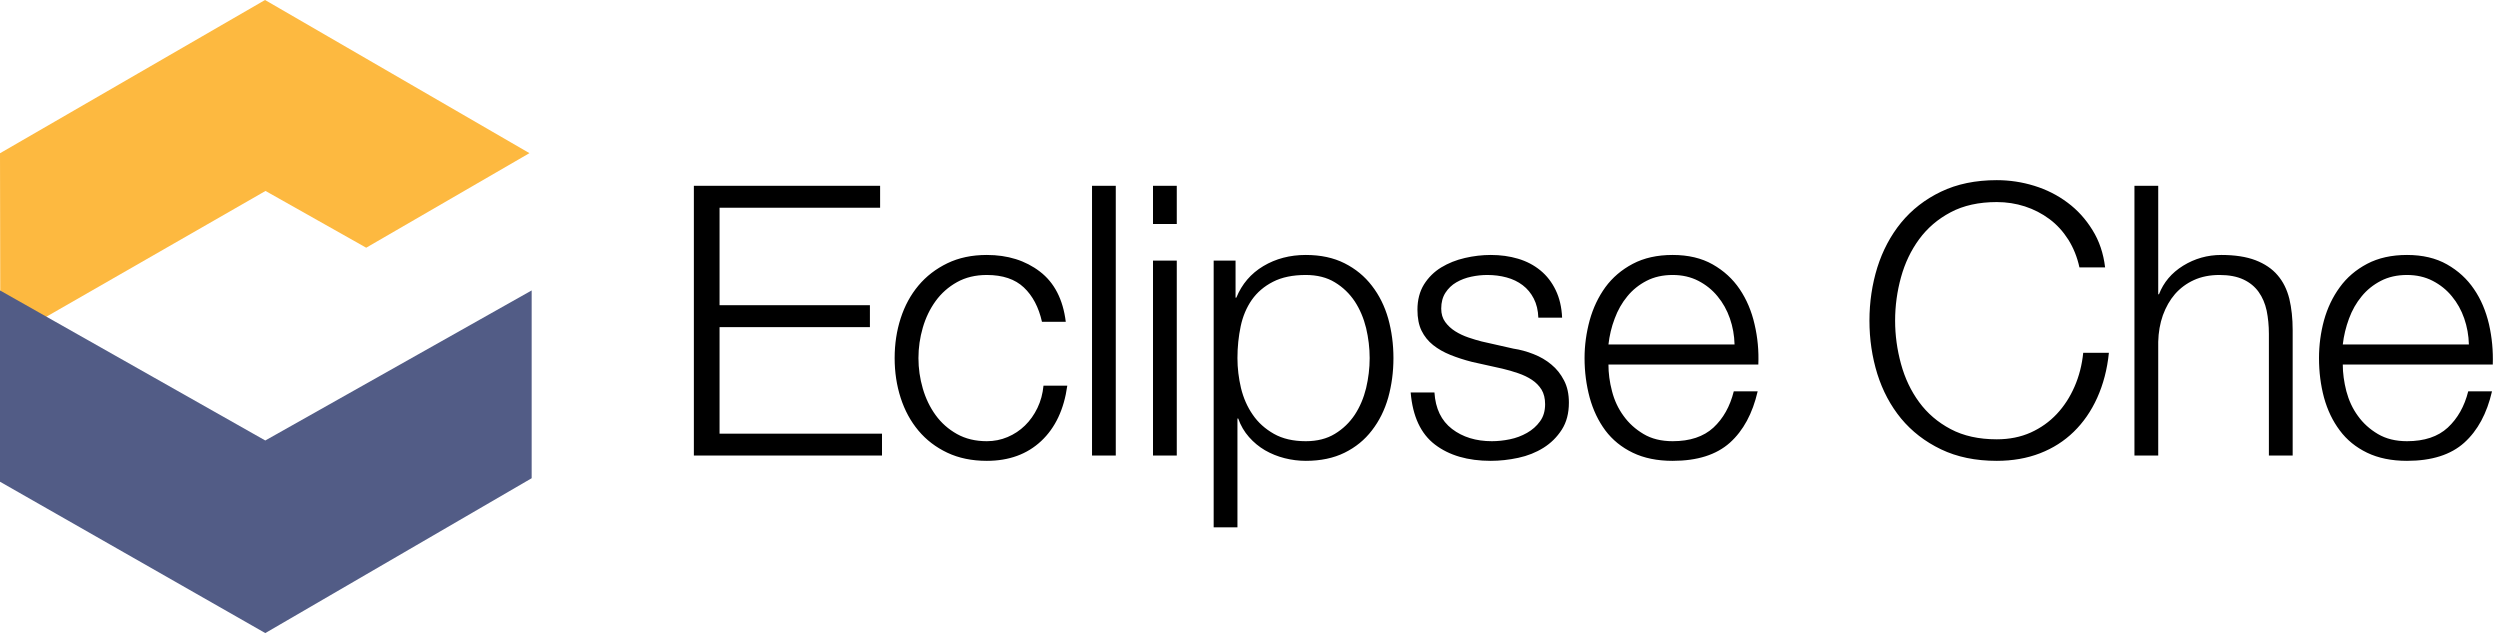
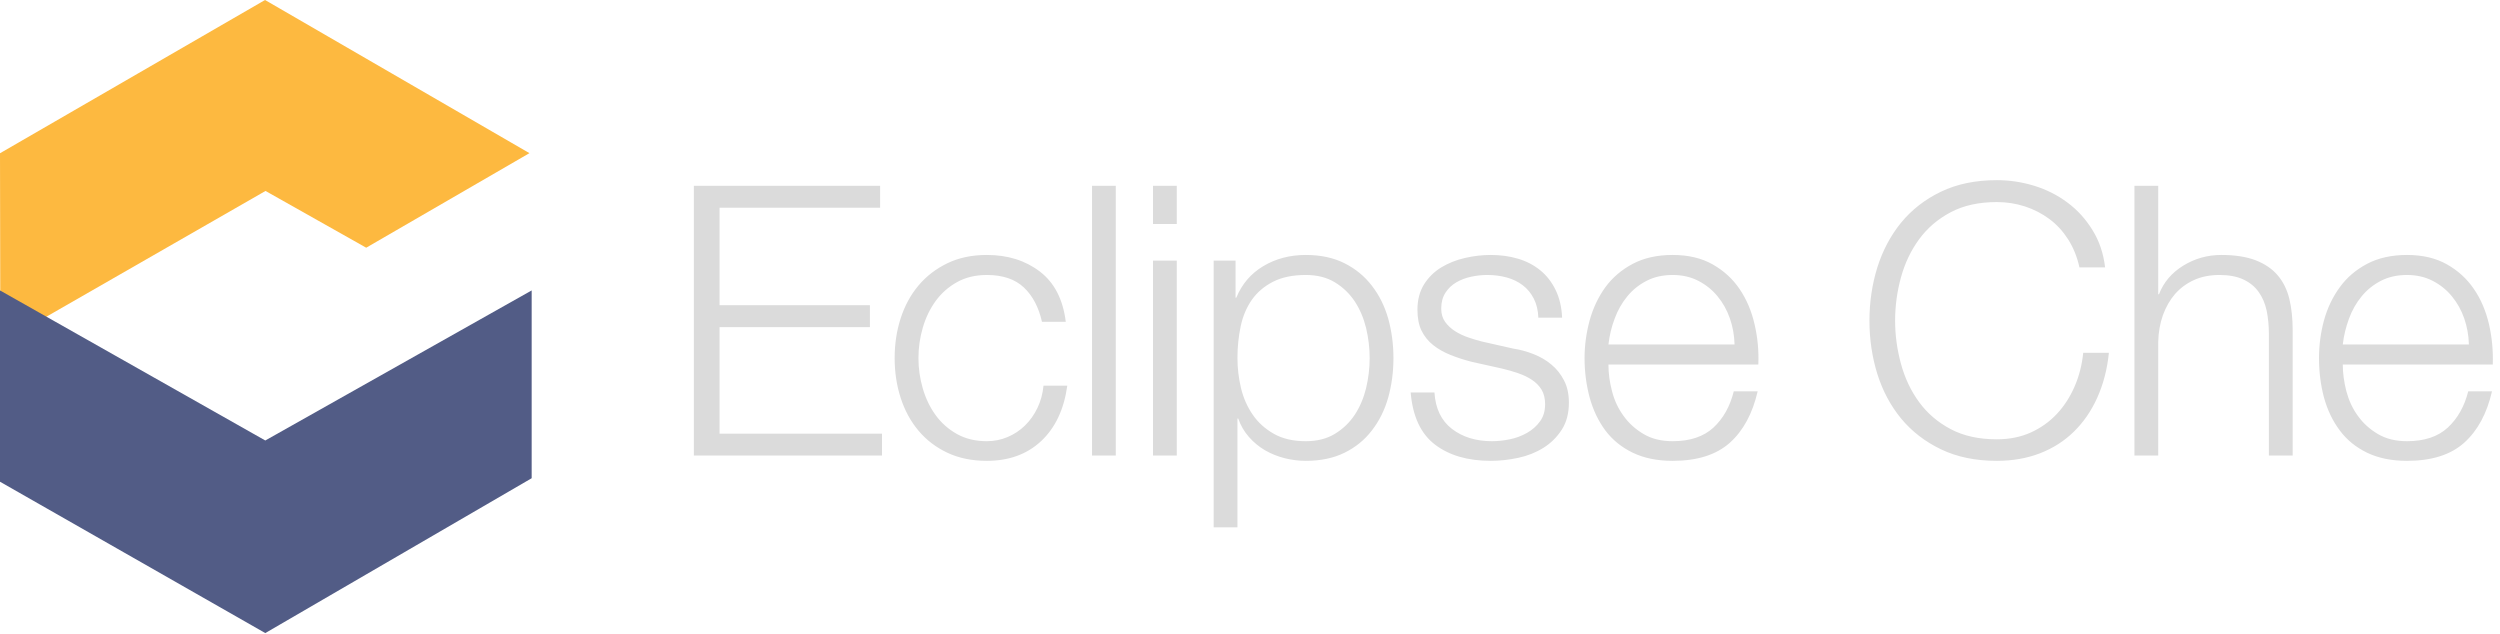
- <svg xmlns="http://www.w3.org/2000/svg" height="100%" width="100%" version="1.1" viewBox="0 0 225 57">
+ <svg xmlns="http://www.w3.org/2000/svg" height="100%" width="200px" version="1.1" viewBox="0 0 225 57">
  <g fill-rule="evenodd" stroke="none" stroke-width="1" fill="none">
    <path d="M0.032,30.88l-0.032-17.087,23.853-13.793,23.796,13.784-14.691,8.51-9.062-5.109-23.864,13.695z" fill="#fdb940" />
    <path d="M0,43.355l23.876,13.622,23.974-13.937v-16.902l-23.974,13.506-23.876-13.506v17.217z" fill="#525c86" />
-     <path fill="#000" class="outer-fill" d="M62.448,16.724v24.276h16.932v-1.972h-14.62v-9.588h13.532v-1.972h-13.532v-8.772h14.45v-1.972h-16.762zm31.33,12.24h2.142c-0.249-2.017-1.026-3.525-2.329-4.522s-2.896-1.496-4.777-1.496c-1.337,0-2.522,0.249-3.553,0.748s-1.898,1.167-2.601,2.006-1.235,1.819-1.598,2.941-0.544,2.318-0.544,3.587,0.181,2.465,0.544,3.587,0.895,2.102,1.598,2.941,1.57,1.502,2.601,1.989,2.216,0.731,3.553,0.731c1.995,0,3.627-0.595,4.896-1.785s2.051-2.85,2.346-4.981h-2.142c-0.068,0.725-0.249,1.394-0.544,2.006s-0.669,1.139-1.122,1.581-0.975,0.788-1.564,1.037-1.213,0.374-1.87,0.374c-1.02,0-1.915-0.215-2.686-0.646s-1.411-0.997-1.921-1.7-0.895-1.502-1.156-2.397-0.391-1.808-0.391-2.737,0.13-1.842,0.391-2.737,0.646-1.694,1.156-2.397,1.15-1.269,1.921-1.7,1.666-0.646,2.686-0.646c1.428,0,2.539,0.374,3.332,1.122s1.337,1.779,1.632,3.094zm4.504-12.24v24.276h2.138v-24.276h-2.138zm5.488,0v3.434h2.14v-3.434h-2.14zm0,6.732v17.544h2.14v-17.544h-2.14zm5.46,0v24.004h2.14v-9.792h0.07c0.22,0.635,0.55,1.19,0.97,1.666s0.9,0.873,1.44,1.19c0.55,0.317,1.14,0.555,1.77,0.714s1.27,0.238,1.9,0.238c1.34,0,2.5-0.244,3.49-0.731s1.81-1.156,2.46-2.006c0.66-0.85,1.15-1.836,1.47-2.958,0.31-1.122,0.47-2.306,0.47-3.553s-0.16-2.431-0.47-3.553c-0.32-1.122-0.81-2.108-1.47-2.958-0.65-0.85-1.47-1.524-2.46-2.023s-2.15-0.748-3.49-0.748c-1.42,0-2.7,0.334-3.82,1.003s-1.93,1.615-2.43,2.839h-0.07v-3.332h-1.97zm14.04,8.772c0,0.907-0.11,1.808-0.32,2.703-0.22,0.895-0.56,1.694-1.02,2.397-0.47,0.703-1.06,1.275-1.79,1.717-0.72,0.442-1.6,0.663-2.62,0.663-1.13,0-2.09-0.221-2.87-0.663s-1.42-1.014-1.9-1.717c-0.49-0.703-0.84-1.502-1.06-2.397-0.21-0.895-0.32-1.796-0.32-2.703,0-0.997,0.1-1.949,0.29-2.856s0.53-1.7,1-2.38c0.48-0.68,1.11-1.224,1.91-1.632,0.79-0.408,1.78-0.612,2.95-0.612,1.02,0,1.9,0.221,2.62,0.663,0.73,0.442,1.32,1.014,1.79,1.717,0.46,0.703,0.8,1.502,1.02,2.397,0.21,0.895,0.32,1.796,0.32,2.703zm15.18-3.638h2.14c-0.04-0.952-0.24-1.779-0.58-2.482s-0.79-1.292-1.37-1.768-1.25-0.827-2.01-1.054-1.58-0.34-2.46-0.34c-0.77,0-1.55,0.091-2.33,0.272-0.79,0.181-1.49,0.465-2.13,0.85-0.63,0.385-1.15,0.895-1.55,1.53-0.39,0.635-0.59,1.394-0.59,2.278,0,0.748,0.12,1.377,0.37,1.887s0.6,0.941,1.04,1.292,0.96,0.646,1.55,0.884,1.23,0.448,1.94,0.629l2.75,0.612c0.48,0.113,0.95,0.249,1.41,0.408,0.47,0.159,0.88,0.357,1.24,0.595s0.65,0.533,0.87,0.884c0.21,0.351,0.32,0.788,0.32,1.309,0,0.612-0.15,1.128-0.46,1.547-0.3,0.419-0.69,0.765-1.17,1.037s-0.99,0.465-1.55,0.578c-0.55,0.113-1.09,0.17-1.61,0.17-1.43,0-2.63-0.368-3.59-1.105s-1.49-1.83-1.58-3.281h-2.14c0.18,2.153,0.91,3.717,2.19,4.692s2.95,1.462,5.02,1.462c0.81,0,1.64-0.091,2.48-0.272s1.59-0.482,2.26-0.901,1.22-0.963,1.65-1.632,0.64-1.479,0.64-2.431c0-0.771-0.14-1.439-0.44-2.006-0.29-0.567-0.67-1.043-1.14-1.428-0.46-0.385-0.99-0.697-1.6-0.935-0.6-0.238-1.2-0.402-1.81-0.493l-2.86-0.646c-0.36-0.091-0.76-0.21-1.19-0.357s-0.83-0.334-1.19-0.561-0.66-0.504-0.9-0.833-0.36-0.731-0.36-1.207c0-0.567,0.13-1.043,0.38-1.428s0.57-0.697,0.98-0.935,0.86-0.408,1.35-0.51c0.48-0.102,0.96-0.153,1.44-0.153,0.61,0,1.19,0.074,1.73,0.221,0.55,0.147,1.03,0.38,1.45,0.697s0.75,0.72,1,1.207,0.39,1.06,0.41,1.717zm17.66,2.414h-11.35c0.09-0.793,0.27-1.57,0.56-2.329,0.28-0.759,0.66-1.428,1.14-2.006,0.47-0.578,1.05-1.043,1.73-1.394s1.46-0.527,2.35-0.527c0.86,0,1.63,0.176,2.31,0.527s1.26,0.816,1.73,1.394c0.48,0.578,0.85,1.241,1.11,1.989s0.4,1.53,0.42,2.346zm-11.35,1.802h13.49c0.05-1.224-0.06-2.431-0.34-3.621-0.27-1.19-0.72-2.244-1.34-3.162s-1.43-1.66-2.43-2.227-2.2-0.85-3.6-0.85c-1.39,0-2.58,0.266-3.59,0.799s-1.83,1.235-2.47,2.108c-0.63,0.873-1.1,1.864-1.41,2.975-0.3,1.111-0.46,2.244-0.46,3.4,0,1.247,0.16,2.431,0.46,3.553,0.31,1.122,0.78,2.108,1.41,2.958,0.64,0.85,1.46,1.519,2.47,2.006s2.2,0.731,3.59,0.731c2.22,0,3.93-0.544,5.15-1.632,1.21-1.088,2.04-2.629,2.5-4.624h-2.15c-0.34,1.36-0.95,2.448-1.83,3.264-0.89,0.816-2.11,1.224-3.67,1.224-1.02,0-1.9-0.215-2.62-0.646-0.73-0.431-1.33-0.975-1.8-1.632-0.48-0.657-0.83-1.4-1.04-2.227-0.22-0.827-0.32-1.626-0.32-2.397zm42.39-8.738h2.31c-0.15-1.269-0.53-2.391-1.14-3.366-0.6-0.975-1.34-1.796-2.24-2.465-0.89-0.669-1.89-1.173-2.99-1.513s-2.23-0.51-3.38-0.51c-1.91,0-3.58,0.346-5.02,1.037s-2.63,1.621-3.59,2.788c-0.95,1.167-1.66,2.51-2.14,4.029-0.47,1.519-0.71,3.117-0.71,4.794s0.24,3.275,0.71,4.794c0.48,1.519,1.19,2.856,2.14,4.012,0.96,1.156,2.15,2.08,3.59,2.771s3.11,1.037,5.02,1.037c1.42,0,2.72-0.227,3.89-0.68s2.18-1.099,3.04-1.938,1.57-1.859,2.11-3.06,0.9-2.55,1.05-4.046h-2.31c-0.11,1.088-0.37,2.102-0.78,3.043s-0.94,1.762-1.6,2.465-1.44,1.258-2.34,1.666c-0.91,0.408-1.93,0.612-3.06,0.612-1.61,0-3-0.306-4.15-0.918-1.16-0.612-2.1-1.422-2.84-2.431s-1.28-2.153-1.63-3.434-0.53-2.578-0.53-3.893c0-1.337,0.18-2.641,0.53-3.91s0.89-2.408,1.63-3.417,1.68-1.819,2.84-2.431c1.15-0.612,2.54-0.918,4.15-0.918,0.88,0,1.72,0.13,2.53,0.391,0.8,0.261,1.54,0.64,2.21,1.139s1.23,1.116,1.7,1.853c0.46,0.737,0.8,1.57,1,2.499zm4.95-7.344v24.276h2.14v-10.234c0.02-0.861,0.16-1.66,0.42-2.397,0.27-0.737,0.63-1.371,1.09-1.904,0.47-0.533,1.03-0.952,1.7-1.258s1.44-0.459,2.3-0.459,1.58,0.136,2.16,0.408,1.03,0.646,1.37,1.122,0.58,1.037,0.72,1.683c0.13,0.646,0.2,1.343,0.2,2.091v10.948h2.14v-11.288c0-1.043-0.1-1.983-0.3-2.822-0.21-0.839-0.56-1.547-1.06-2.125-0.49-0.578-1.16-1.026-1.98-1.343-0.83-0.317-1.86-0.476-3.08-0.476-1.25,0-2.39,0.323-3.44,0.969-1.04,0.646-1.76,1.502-2.17,2.567h-0.07v-9.758h-2.14zm30.1,14.28h-11.35c0.09-0.793,0.28-1.57,0.56-2.329s0.66-1.428,1.14-2.006c0.47-0.578,1.05-1.043,1.73-1.394s1.46-0.527,2.35-0.527c0.86,0,1.63,0.176,2.31,0.527s1.26,0.816,1.73,1.394c0.48,0.578,0.85,1.241,1.11,1.989s0.4,1.53,0.42,2.346zm-11.35,1.802h13.5c0.04-1.224-0.07-2.431-0.34-3.621-0.28-1.19-0.72-2.244-1.35-3.162-0.62-0.918-1.43-1.66-2.43-2.227s-2.2-0.85-3.6-0.85c-1.38,0-2.58,0.266-3.59,0.799s-1.83,1.235-2.46,2.108c-0.64,0.873-1.11,1.864-1.42,2.975-0.3,1.111-0.45,2.244-0.45,3.4,0,1.247,0.15,2.431,0.45,3.553,0.31,1.122,0.78,2.108,1.42,2.958,0.63,0.85,1.45,1.519,2.46,2.006s2.21,0.731,3.59,0.731c2.22,0,3.94-0.544,5.15-1.632s2.04-2.629,2.5-4.624h-2.14c-0.34,1.36-0.96,2.448-1.84,3.264s-2.11,1.224-3.67,1.224c-1.02,0-1.89-0.215-2.62-0.646s-1.33-0.975-1.8-1.632c-0.48-0.657-0.82-1.4-1.04-2.227-0.21-0.827-0.32-1.626-0.32-2.397z" />
+     <path fill="#dbdbdb" class="outer-fill" d="M62.448,16.724v24.276h16.932v-1.972h-14.62v-9.588h13.532v-1.972h-13.532v-8.772h14.45v-1.972h-16.762zm31.33,12.24h2.142c-0.249-2.017-1.026-3.525-2.329-4.522s-2.896-1.496-4.777-1.496c-1.337,0-2.522,0.249-3.553,0.748s-1.898,1.167-2.601,2.006-1.235,1.819-1.598,2.941-0.544,2.318-0.544,3.587,0.181,2.465,0.544,3.587,0.895,2.102,1.598,2.941,1.57,1.502,2.601,1.989,2.216,0.731,3.553,0.731c1.995,0,3.627-0.595,4.896-1.785s2.051-2.85,2.346-4.981h-2.142c-0.068,0.725-0.249,1.394-0.544,2.006s-0.669,1.139-1.122,1.581-0.975,0.788-1.564,1.037-1.213,0.374-1.87,0.374c-1.02,0-1.915-0.215-2.686-0.646s-1.411-0.997-1.921-1.7-0.895-1.502-1.156-2.397-0.391-1.808-0.391-2.737,0.13-1.842,0.391-2.737,0.646-1.694,1.156-2.397,1.15-1.269,1.921-1.7,1.666-0.646,2.686-0.646c1.428,0,2.539,0.374,3.332,1.122s1.337,1.779,1.632,3.094zm4.504-12.24v24.276h2.138v-24.276h-2.138zm5.488,0v3.434h2.14v-3.434h-2.14zm0,6.732v17.544h2.14v-17.544h-2.14zm5.46,0v24.004h2.14v-9.792h0.07c0.22,0.635,0.55,1.19,0.97,1.666s0.9,0.873,1.44,1.19c0.55,0.317,1.14,0.555,1.77,0.714s1.27,0.238,1.9,0.238c1.34,0,2.5-0.244,3.49-0.731s1.81-1.156,2.46-2.006c0.66-0.85,1.15-1.836,1.47-2.958,0.31-1.122,0.47-2.306,0.47-3.553s-0.16-2.431-0.47-3.553c-0.32-1.122-0.81-2.108-1.47-2.958-0.65-0.85-1.47-1.524-2.46-2.023s-2.15-0.748-3.49-0.748c-1.42,0-2.7,0.334-3.82,1.003s-1.93,1.615-2.43,2.839h-0.07v-3.332h-1.97zm14.04,8.772c0,0.907-0.11,1.808-0.32,2.703-0.22,0.895-0.56,1.694-1.02,2.397-0.47,0.703-1.06,1.275-1.79,1.717-0.72,0.442-1.6,0.663-2.62,0.663-1.13,0-2.09-0.221-2.87-0.663s-1.42-1.014-1.9-1.717c-0.49-0.703-0.84-1.502-1.06-2.397-0.21-0.895-0.32-1.796-0.32-2.703,0-0.997,0.1-1.949,0.29-2.856s0.53-1.7,1-2.38c0.48-0.68,1.11-1.224,1.91-1.632,0.79-0.408,1.78-0.612,2.95-0.612,1.02,0,1.9,0.221,2.62,0.663,0.73,0.442,1.32,1.014,1.79,1.717,0.46,0.703,0.8,1.502,1.02,2.397,0.21,0.895,0.32,1.796,0.32,2.703zm15.18-3.638h2.14c-0.04-0.952-0.24-1.779-0.58-2.482s-0.79-1.292-1.37-1.768-1.25-0.827-2.01-1.054-1.58-0.34-2.46-0.34c-0.77,0-1.55,0.091-2.33,0.272-0.79,0.181-1.49,0.465-2.13,0.85-0.63,0.385-1.15,0.895-1.55,1.53-0.39,0.635-0.59,1.394-0.59,2.278,0,0.748,0.12,1.377,0.37,1.887s0.6,0.941,1.04,1.292,0.96,0.646,1.55,0.884,1.23,0.448,1.94,0.629l2.75,0.612c0.48,0.113,0.95,0.249,1.41,0.408,0.47,0.159,0.88,0.357,1.24,0.595s0.65,0.533,0.87,0.884c0.21,0.351,0.32,0.788,0.32,1.309,0,0.612-0.15,1.128-0.46,1.547-0.3,0.419-0.69,0.765-1.17,1.037s-0.99,0.465-1.55,0.578c-0.55,0.113-1.09,0.17-1.61,0.17-1.43,0-2.63-0.368-3.59-1.105s-1.49-1.83-1.58-3.281h-2.14c0.18,2.153,0.91,3.717,2.19,4.692s2.95,1.462,5.02,1.462c0.81,0,1.64-0.091,2.48-0.272s1.59-0.482,2.26-0.901,1.22-0.963,1.65-1.632,0.64-1.479,0.64-2.431c0-0.771-0.14-1.439-0.44-2.006-0.29-0.567-0.67-1.043-1.14-1.428-0.46-0.385-0.99-0.697-1.6-0.935-0.6-0.238-1.2-0.402-1.81-0.493l-2.86-0.646c-0.36-0.091-0.76-0.21-1.19-0.357s-0.83-0.334-1.19-0.561-0.66-0.504-0.9-0.833-0.36-0.731-0.36-1.207c0-0.567,0.13-1.043,0.38-1.428s0.57-0.697,0.98-0.935,0.86-0.408,1.35-0.51c0.48-0.102,0.96-0.153,1.44-0.153,0.61,0,1.19,0.074,1.73,0.221,0.55,0.147,1.03,0.38,1.45,0.697s0.75,0.72,1,1.207,0.39,1.06,0.41,1.717zm17.66,2.414h-11.35c0.09-0.793,0.27-1.57,0.56-2.329,0.28-0.759,0.66-1.428,1.14-2.006,0.47-0.578,1.05-1.043,1.73-1.394s1.46-0.527,2.35-0.527c0.86,0,1.63,0.176,2.31,0.527s1.26,0.816,1.73,1.394c0.48,0.578,0.85,1.241,1.11,1.989s0.4,1.53,0.42,2.346zm-11.35,1.802h13.49c0.05-1.224-0.06-2.431-0.34-3.621-0.27-1.19-0.72-2.244-1.34-3.162s-1.43-1.66-2.43-2.227-2.2-0.85-3.6-0.85c-1.39,0-2.58,0.266-3.59,0.799s-1.83,1.235-2.47,2.108c-0.63,0.873-1.1,1.864-1.41,2.975-0.3,1.111-0.46,2.244-0.46,3.4,0,1.247,0.16,2.431,0.46,3.553,0.31,1.122,0.78,2.108,1.41,2.958,0.64,0.85,1.46,1.519,2.47,2.006s2.2,0.731,3.59,0.731c2.22,0,3.93-0.544,5.15-1.632,1.21-1.088,2.04-2.629,2.5-4.624h-2.15c-0.34,1.36-0.95,2.448-1.83,3.264-0.89,0.816-2.11,1.224-3.67,1.224-1.02,0-1.9-0.215-2.62-0.646-0.73-0.431-1.33-0.975-1.8-1.632-0.48-0.657-0.83-1.4-1.04-2.227-0.22-0.827-0.32-1.626-0.32-2.397zm42.39-8.738h2.31c-0.15-1.269-0.53-2.391-1.14-3.366-0.6-0.975-1.34-1.796-2.24-2.465-0.89-0.669-1.89-1.173-2.99-1.513s-2.23-0.51-3.38-0.51c-1.91,0-3.58,0.346-5.02,1.037s-2.63,1.621-3.59,2.788c-0.95,1.167-1.66,2.51-2.14,4.029-0.47,1.519-0.71,3.117-0.71,4.794s0.24,3.275,0.71,4.794c0.48,1.519,1.19,2.856,2.14,4.012,0.96,1.156,2.15,2.08,3.59,2.771s3.11,1.037,5.02,1.037c1.42,0,2.72-0.227,3.89-0.68s2.18-1.099,3.04-1.938,1.57-1.859,2.11-3.06,0.9-2.55,1.05-4.046h-2.31c-0.11,1.088-0.37,2.102-0.78,3.043s-0.94,1.762-1.6,2.465-1.44,1.258-2.34,1.666c-0.91,0.408-1.93,0.612-3.06,0.612-1.61,0-3-0.306-4.15-0.918-1.16-0.612-2.1-1.422-2.84-2.431s-1.28-2.153-1.63-3.434-0.53-2.578-0.53-3.893c0-1.337,0.18-2.641,0.53-3.91s0.89-2.408,1.63-3.417,1.68-1.819,2.84-2.431c1.15-0.612,2.54-0.918,4.15-0.918,0.88,0,1.72,0.13,2.53,0.391,0.8,0.261,1.54,0.64,2.21,1.139s1.23,1.116,1.7,1.853c0.46,0.737,0.8,1.57,1,2.499zm4.95-7.344v24.276h2.14v-10.234c0.02-0.861,0.16-1.66,0.42-2.397,0.27-0.737,0.63-1.371,1.09-1.904,0.47-0.533,1.03-0.952,1.7-1.258s1.44-0.459,2.3-0.459,1.58,0.136,2.16,0.408,1.03,0.646,1.37,1.122,0.58,1.037,0.72,1.683c0.13,0.646,0.2,1.343,0.2,2.091v10.948h2.14v-11.288c0-1.043-0.1-1.983-0.3-2.822-0.21-0.839-0.56-1.547-1.06-2.125-0.49-0.578-1.16-1.026-1.98-1.343-0.83-0.317-1.86-0.476-3.08-0.476-1.25,0-2.39,0.323-3.44,0.969-1.04,0.646-1.76,1.502-2.17,2.567h-0.07v-9.758h-2.14zm30.1,14.28h-11.35c0.09-0.793,0.28-1.57,0.56-2.329s0.66-1.428,1.14-2.006c0.47-0.578,1.05-1.043,1.73-1.394s1.46-0.527,2.35-0.527c0.86,0,1.63,0.176,2.31,0.527s1.26,0.816,1.73,1.394c0.48,0.578,0.85,1.241,1.11,1.989s0.4,1.53,0.42,2.346zm-11.35,1.802h13.5c0.04-1.224-0.07-2.431-0.34-3.621-0.28-1.19-0.72-2.244-1.35-3.162-0.62-0.918-1.43-1.66-2.43-2.227s-2.2-0.85-3.6-0.85c-1.38,0-2.58,0.266-3.59,0.799s-1.83,1.235-2.46,2.108c-0.64,0.873-1.11,1.864-1.42,2.975-0.3,1.111-0.45,2.244-0.45,3.4,0,1.247,0.15,2.431,0.45,3.553,0.31,1.122,0.78,2.108,1.42,2.958,0.63,0.85,1.45,1.519,2.46,2.006s2.21,0.731,3.59,0.731c2.22,0,3.94-0.544,5.15-1.632s2.04-2.629,2.5-4.624h-2.14c-0.34,1.36-0.96,2.448-1.84,3.264s-2.11,1.224-3.67,1.224c-1.02,0-1.89-0.215-2.62-0.646s-1.33-0.975-1.8-1.632c-0.48-0.657-0.82-1.4-1.04-2.227-0.21-0.827-0.32-1.626-0.32-2.397z" />
  </g>
</svg>
